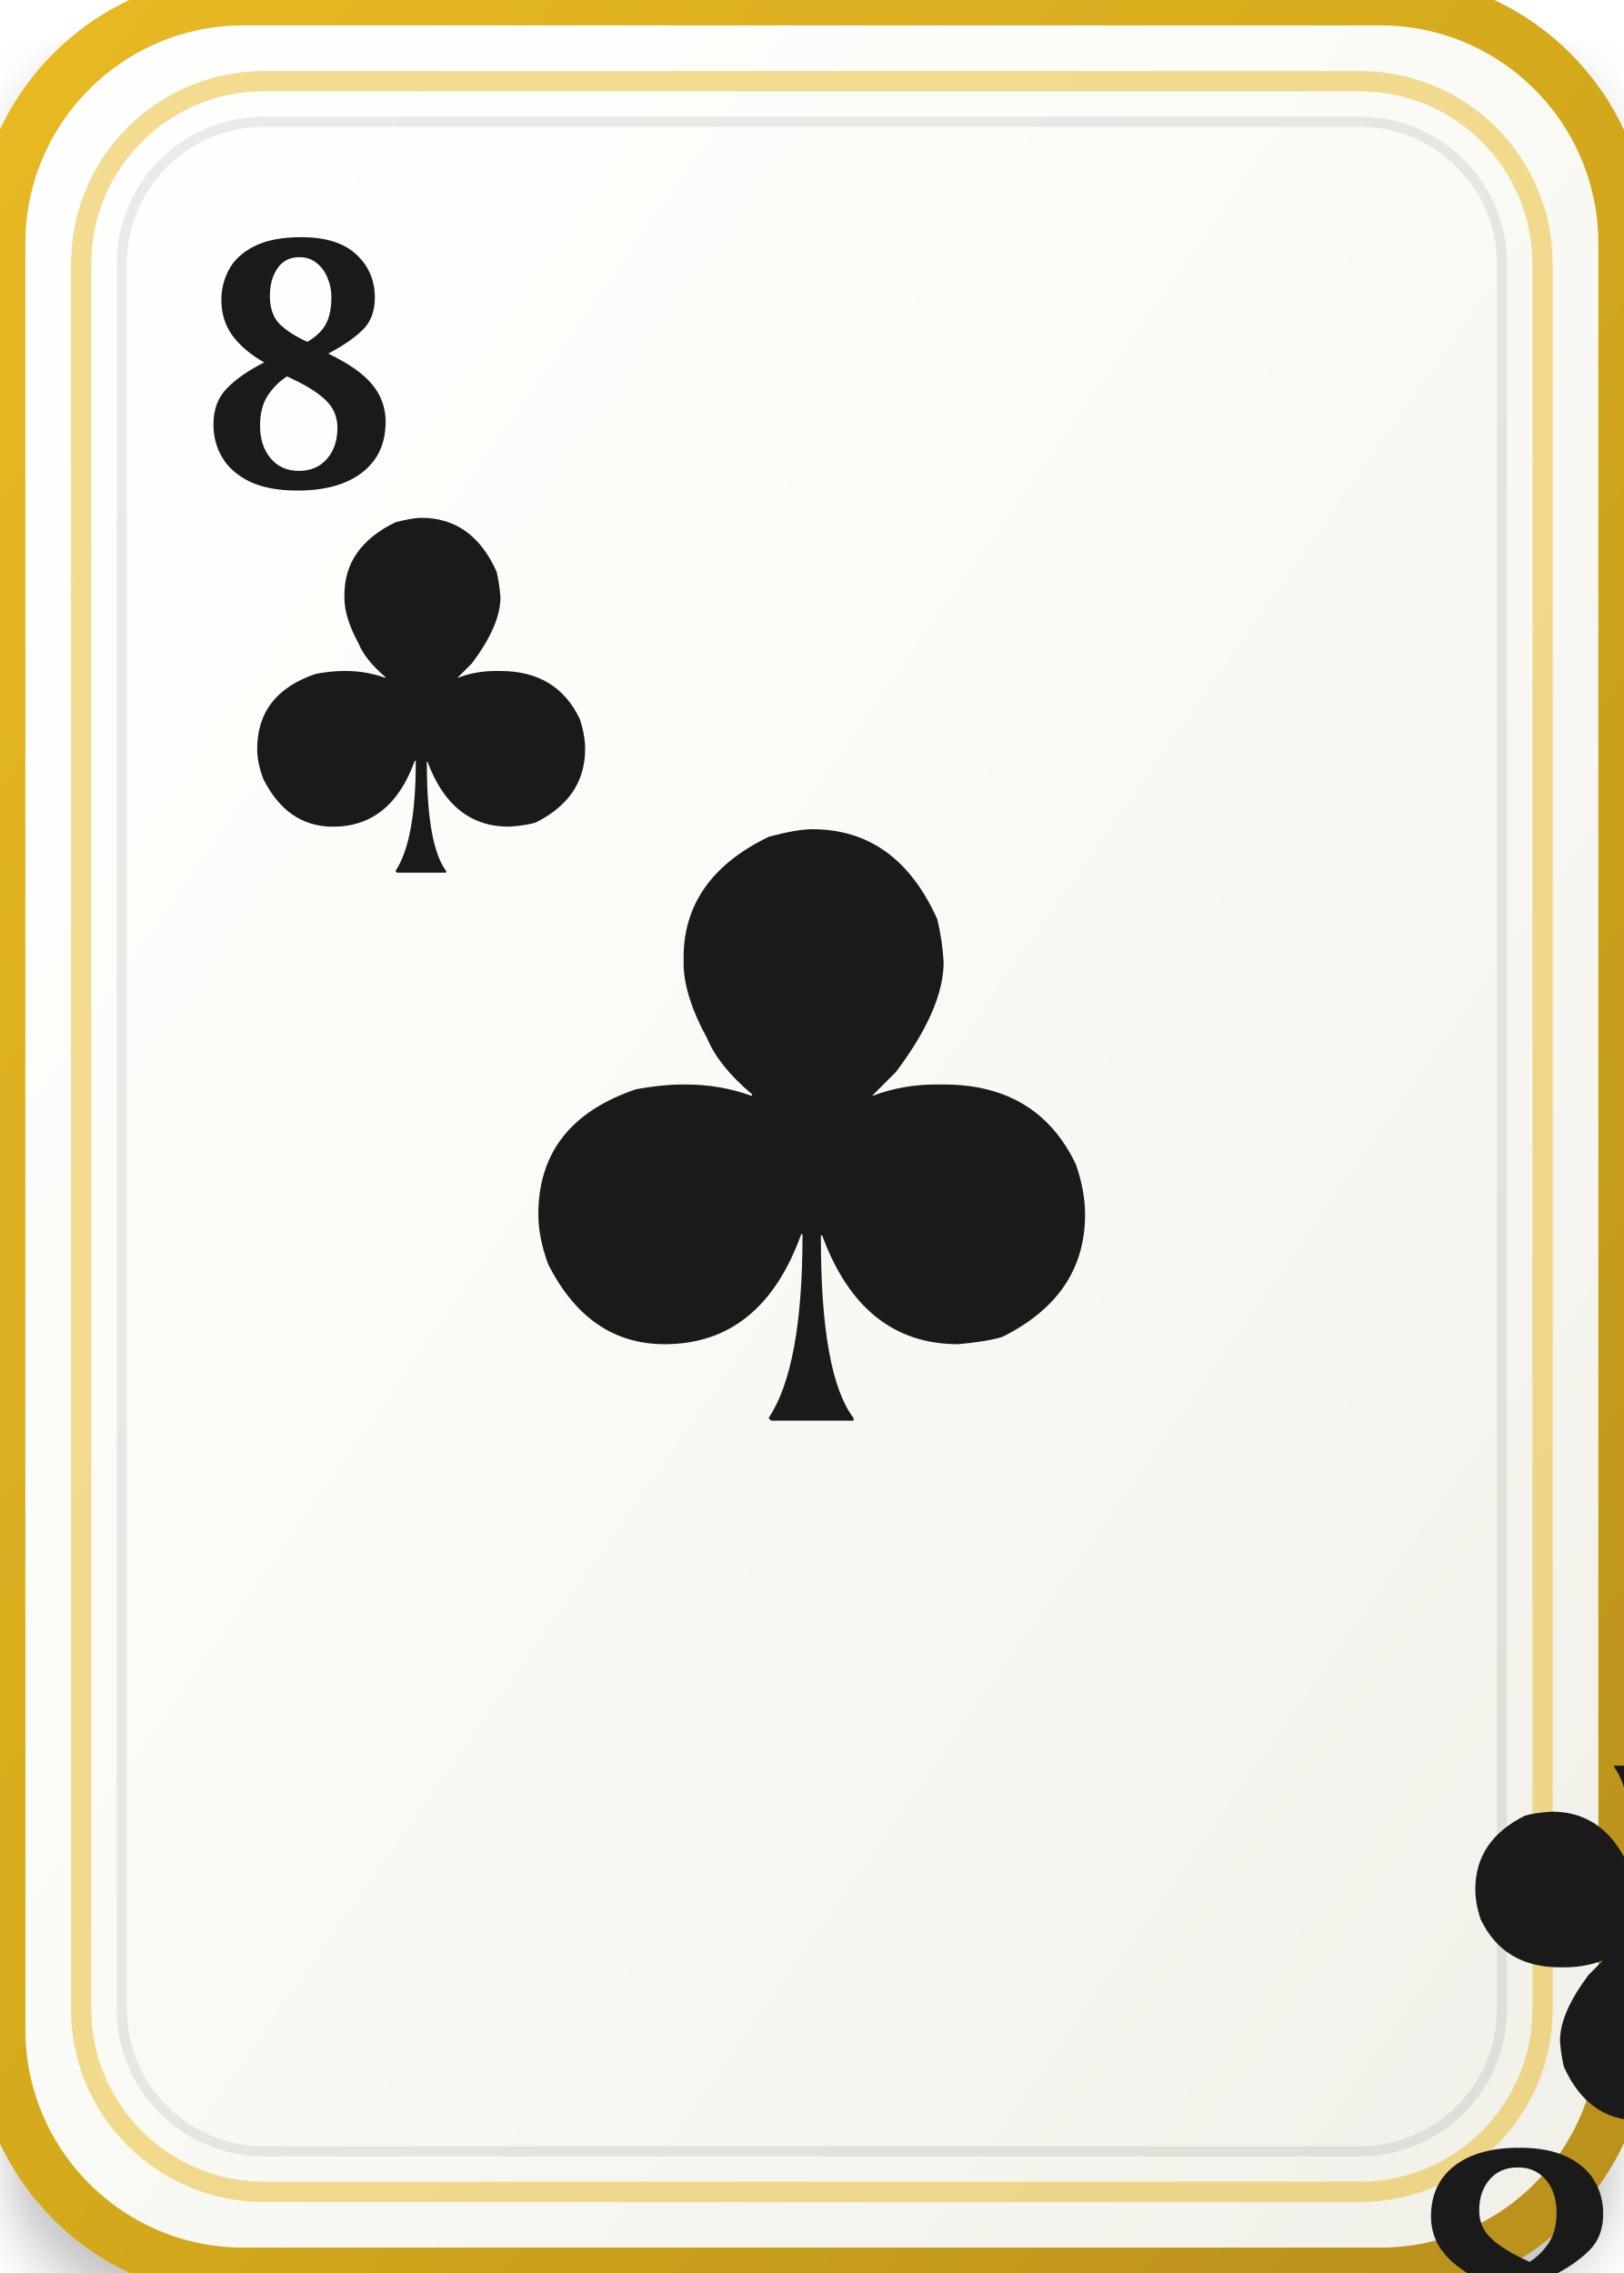
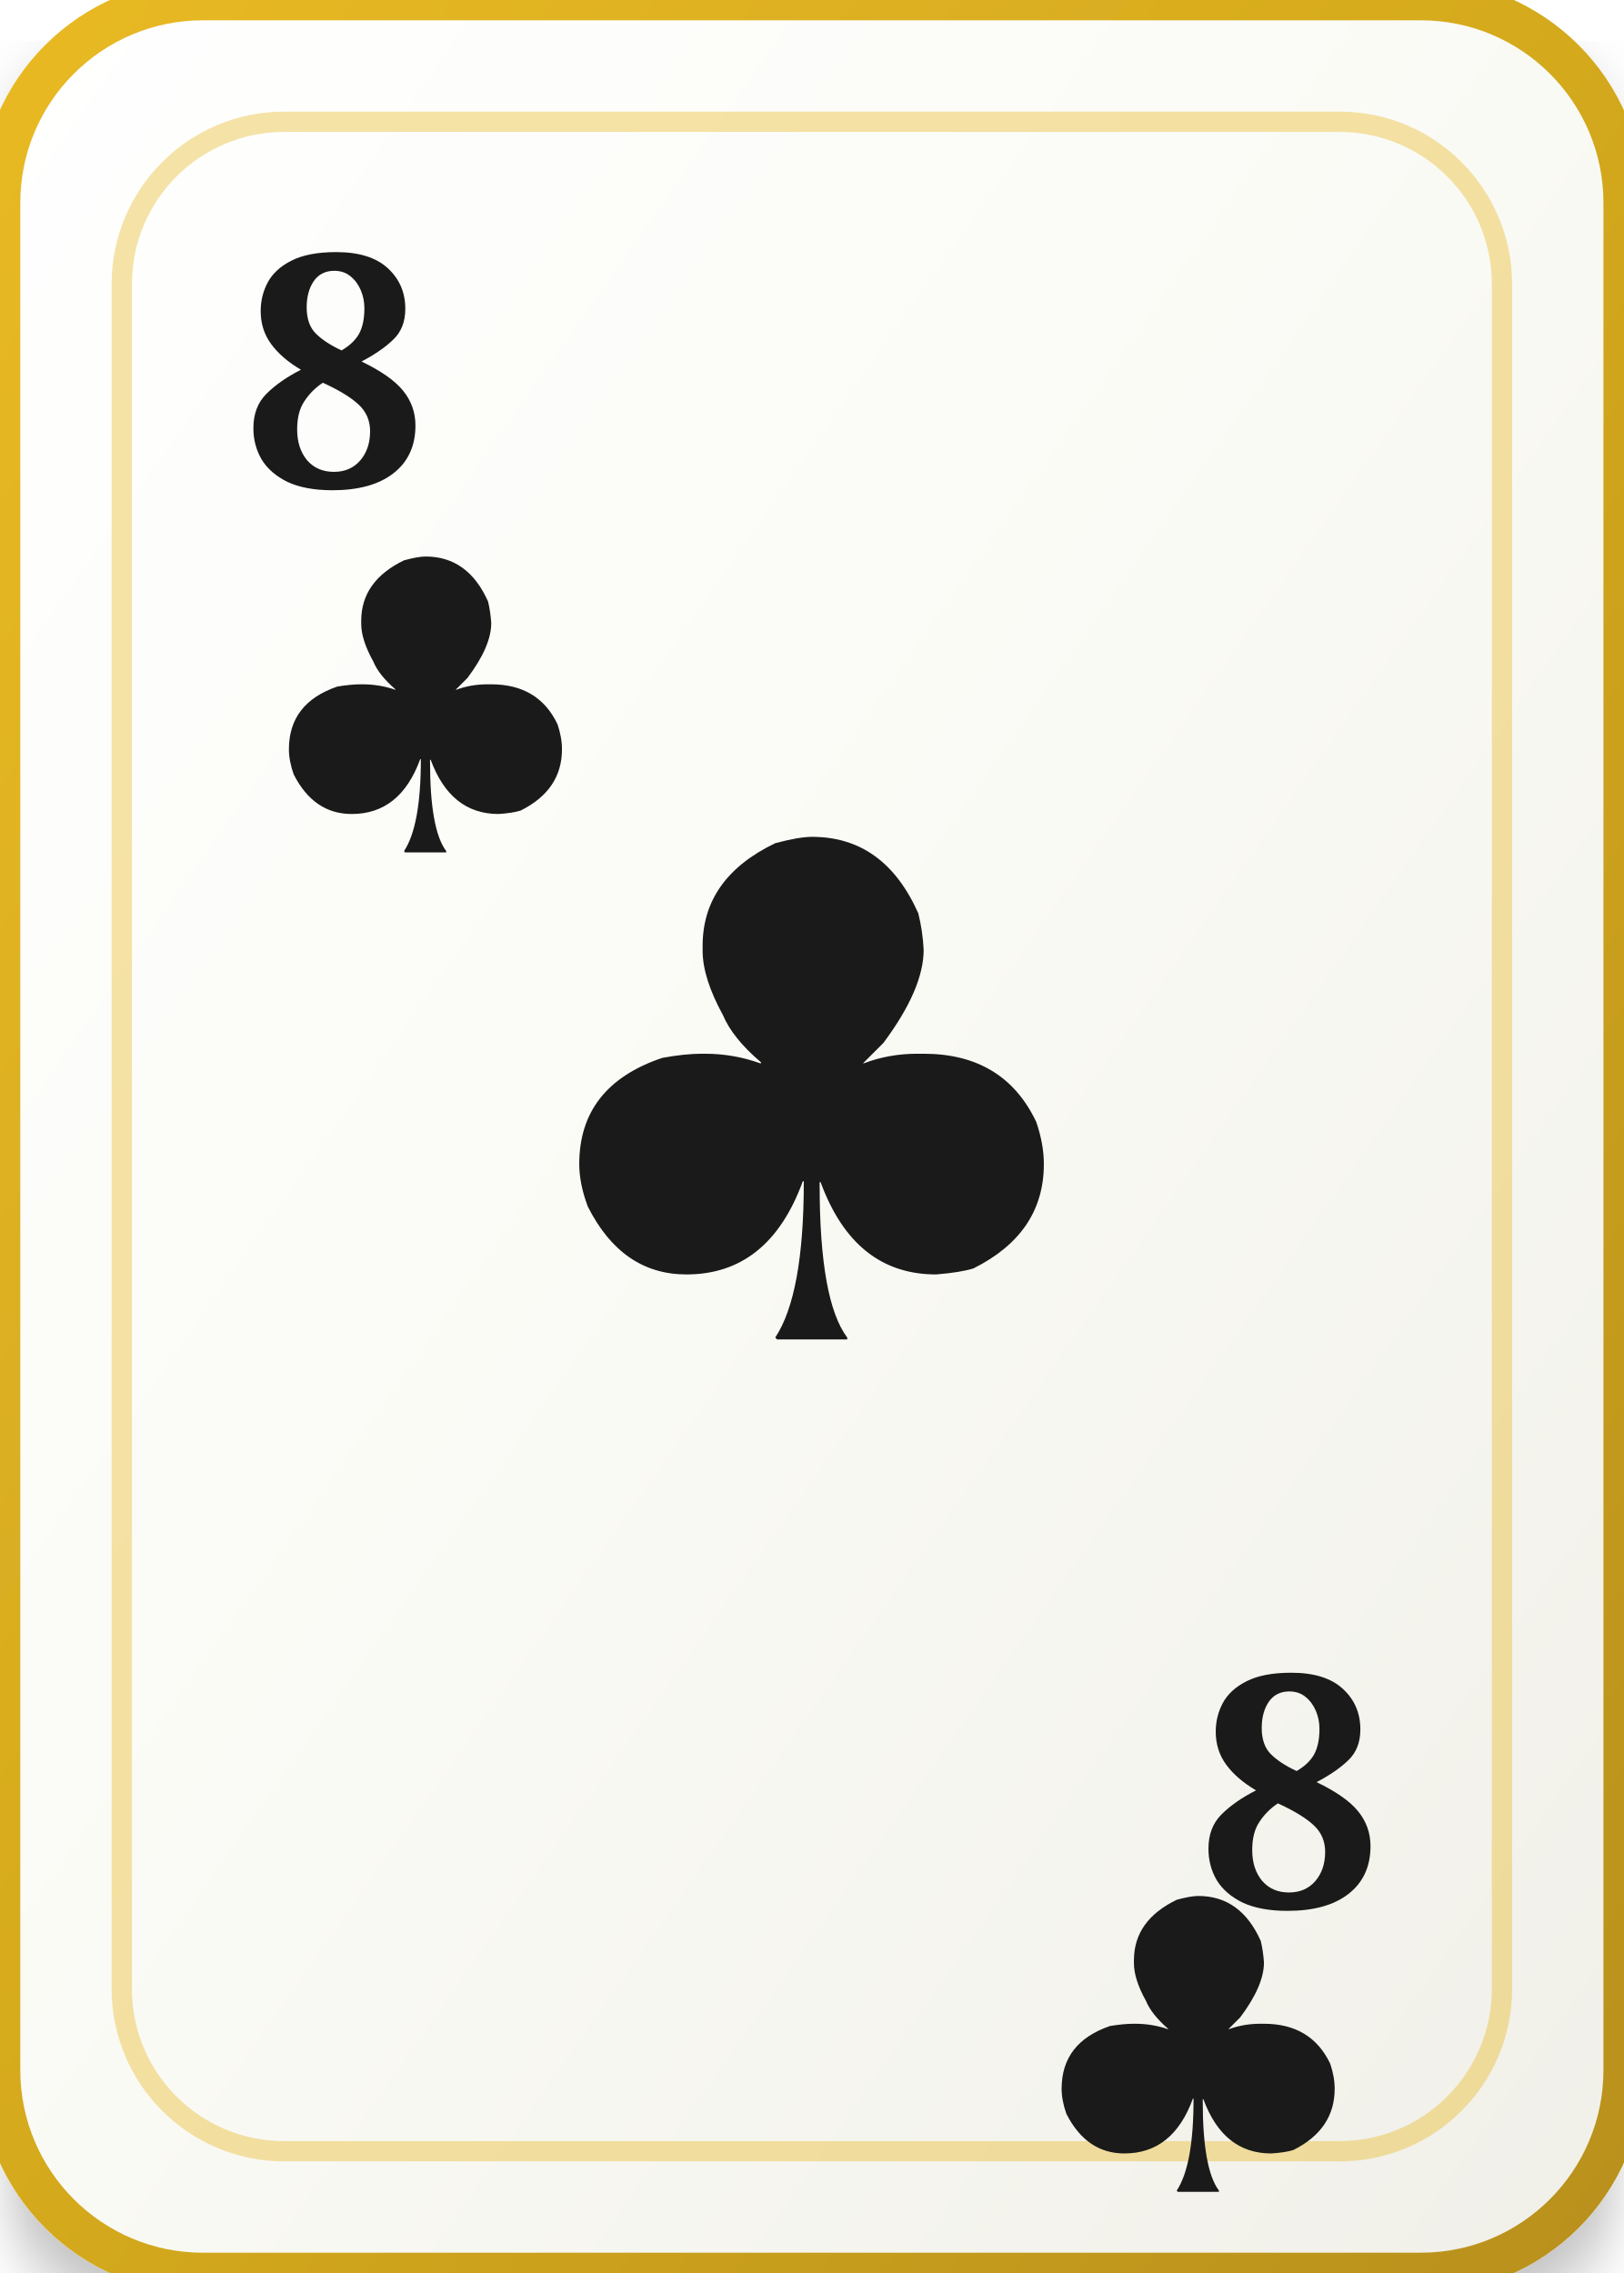
<svg xmlns="http://www.w3.org/2000/svg" viewBox="0 0 80 112" width="80" height="112">
  <defs>
    <linearGradient id="face" x1="0%" y1="0%" x2="100%" y2="100%">
      <stop offset="0%" style="stop-color:#fff" />
      <stop offset="50%" style="stop-color:#fafaf5" />
      <stop offset="100%" style="stop-color:#f0efe8" />
    </linearGradient>
    <linearGradient id="goldEdge" x1="0%" y1="0%" x2="100%" y2="100%">
      <stop offset="0%" style="stop-color:#e8b923" />
      <stop offset="50%" style="stop-color:#d4a91e" />
      <stop offset="100%" style="stop-color:#b8901a" />
    </linearGradient>
    <filter id="shadow" x="-10%" y="-10%" width="120%" height="120%">
      <feDropShadow dx="0" dy="2" stdDeviation="1.5" flood-color="#000" flood-opacity="0.25" />
    </filter>
  </defs>
-   <rect width="80" height="112" rx="12" ry="12" fill="url(#face)" stroke="url(#goldEdge)" stroke-width="2.5" filter="url(#shadow)" />
-   <rect x="4" y="4" width="72" height="104" rx="9" fill="none" stroke="#e8b923" stroke-width="1" opacity="0.5" />
-   <rect x="6" y="6" width="68" height="100" rx="7" fill="none" stroke="rgba(0,0,0,0.08)" stroke-width="0.5" />
-   <text x="10" y="24" font-family="Georgia, serif" font-size="17" font-weight="bold" fill="#1a1a1a">8</text>
-   <text x="10" y="43" font-family="Georgia, serif" font-size="24" fill="#1a1a1a">♣</text>
-   <text x="40" y="70" font-family="Georgia, serif" font-size="40" fill="#1a1a1a" text-anchor="middle" font-weight="bold">♣</text>
-   <text x="70" y="106" font-family="Georgia, serif" font-size="17" font-weight="bold" fill="#1a1a1a" text-anchor="end" transform="rotate(180 70 106)">8</text>
-   <text x="70" y="87" font-family="Georgia, serif" font-size="24" fill="#1a1a1a" text-anchor="end" transform="rotate(180 70 87)">♣</text>
+   <rect width="80" height="112" rx="10" ry="10" fill="url(#face)" stroke="url(#goldEdge)" stroke-width="2" filter="url(#shadow)" />
+   <rect x="6" y="6" width="68" height="100" rx="8" fill="none" stroke="#e8b923" stroke-width="1" opacity="0.4" />
+   <text x="12" y="24" font-family="Georgia, serif" font-size="16" font-weight="bold" fill="#1a1a1a">8</text>
+   <text x="12" y="42" font-family="Georgia, serif" font-size="20" fill="#1a1a1a">♣</text>
+   <text x="40" y="66" font-family="Georgia, serif" font-size="34" fill="#1a1a1a" text-anchor="middle" font-weight="bold">♣</text>
+   <text x="68" y="94" font-family="Georgia, serif" font-size="16" font-weight="bold" fill="#1a1a1a" text-anchor="end">8</text>
+   <text x="68" y="108" font-family="Georgia, serif" font-size="20" fill="#1a1a1a" text-anchor="end">♣</text>
</svg>
